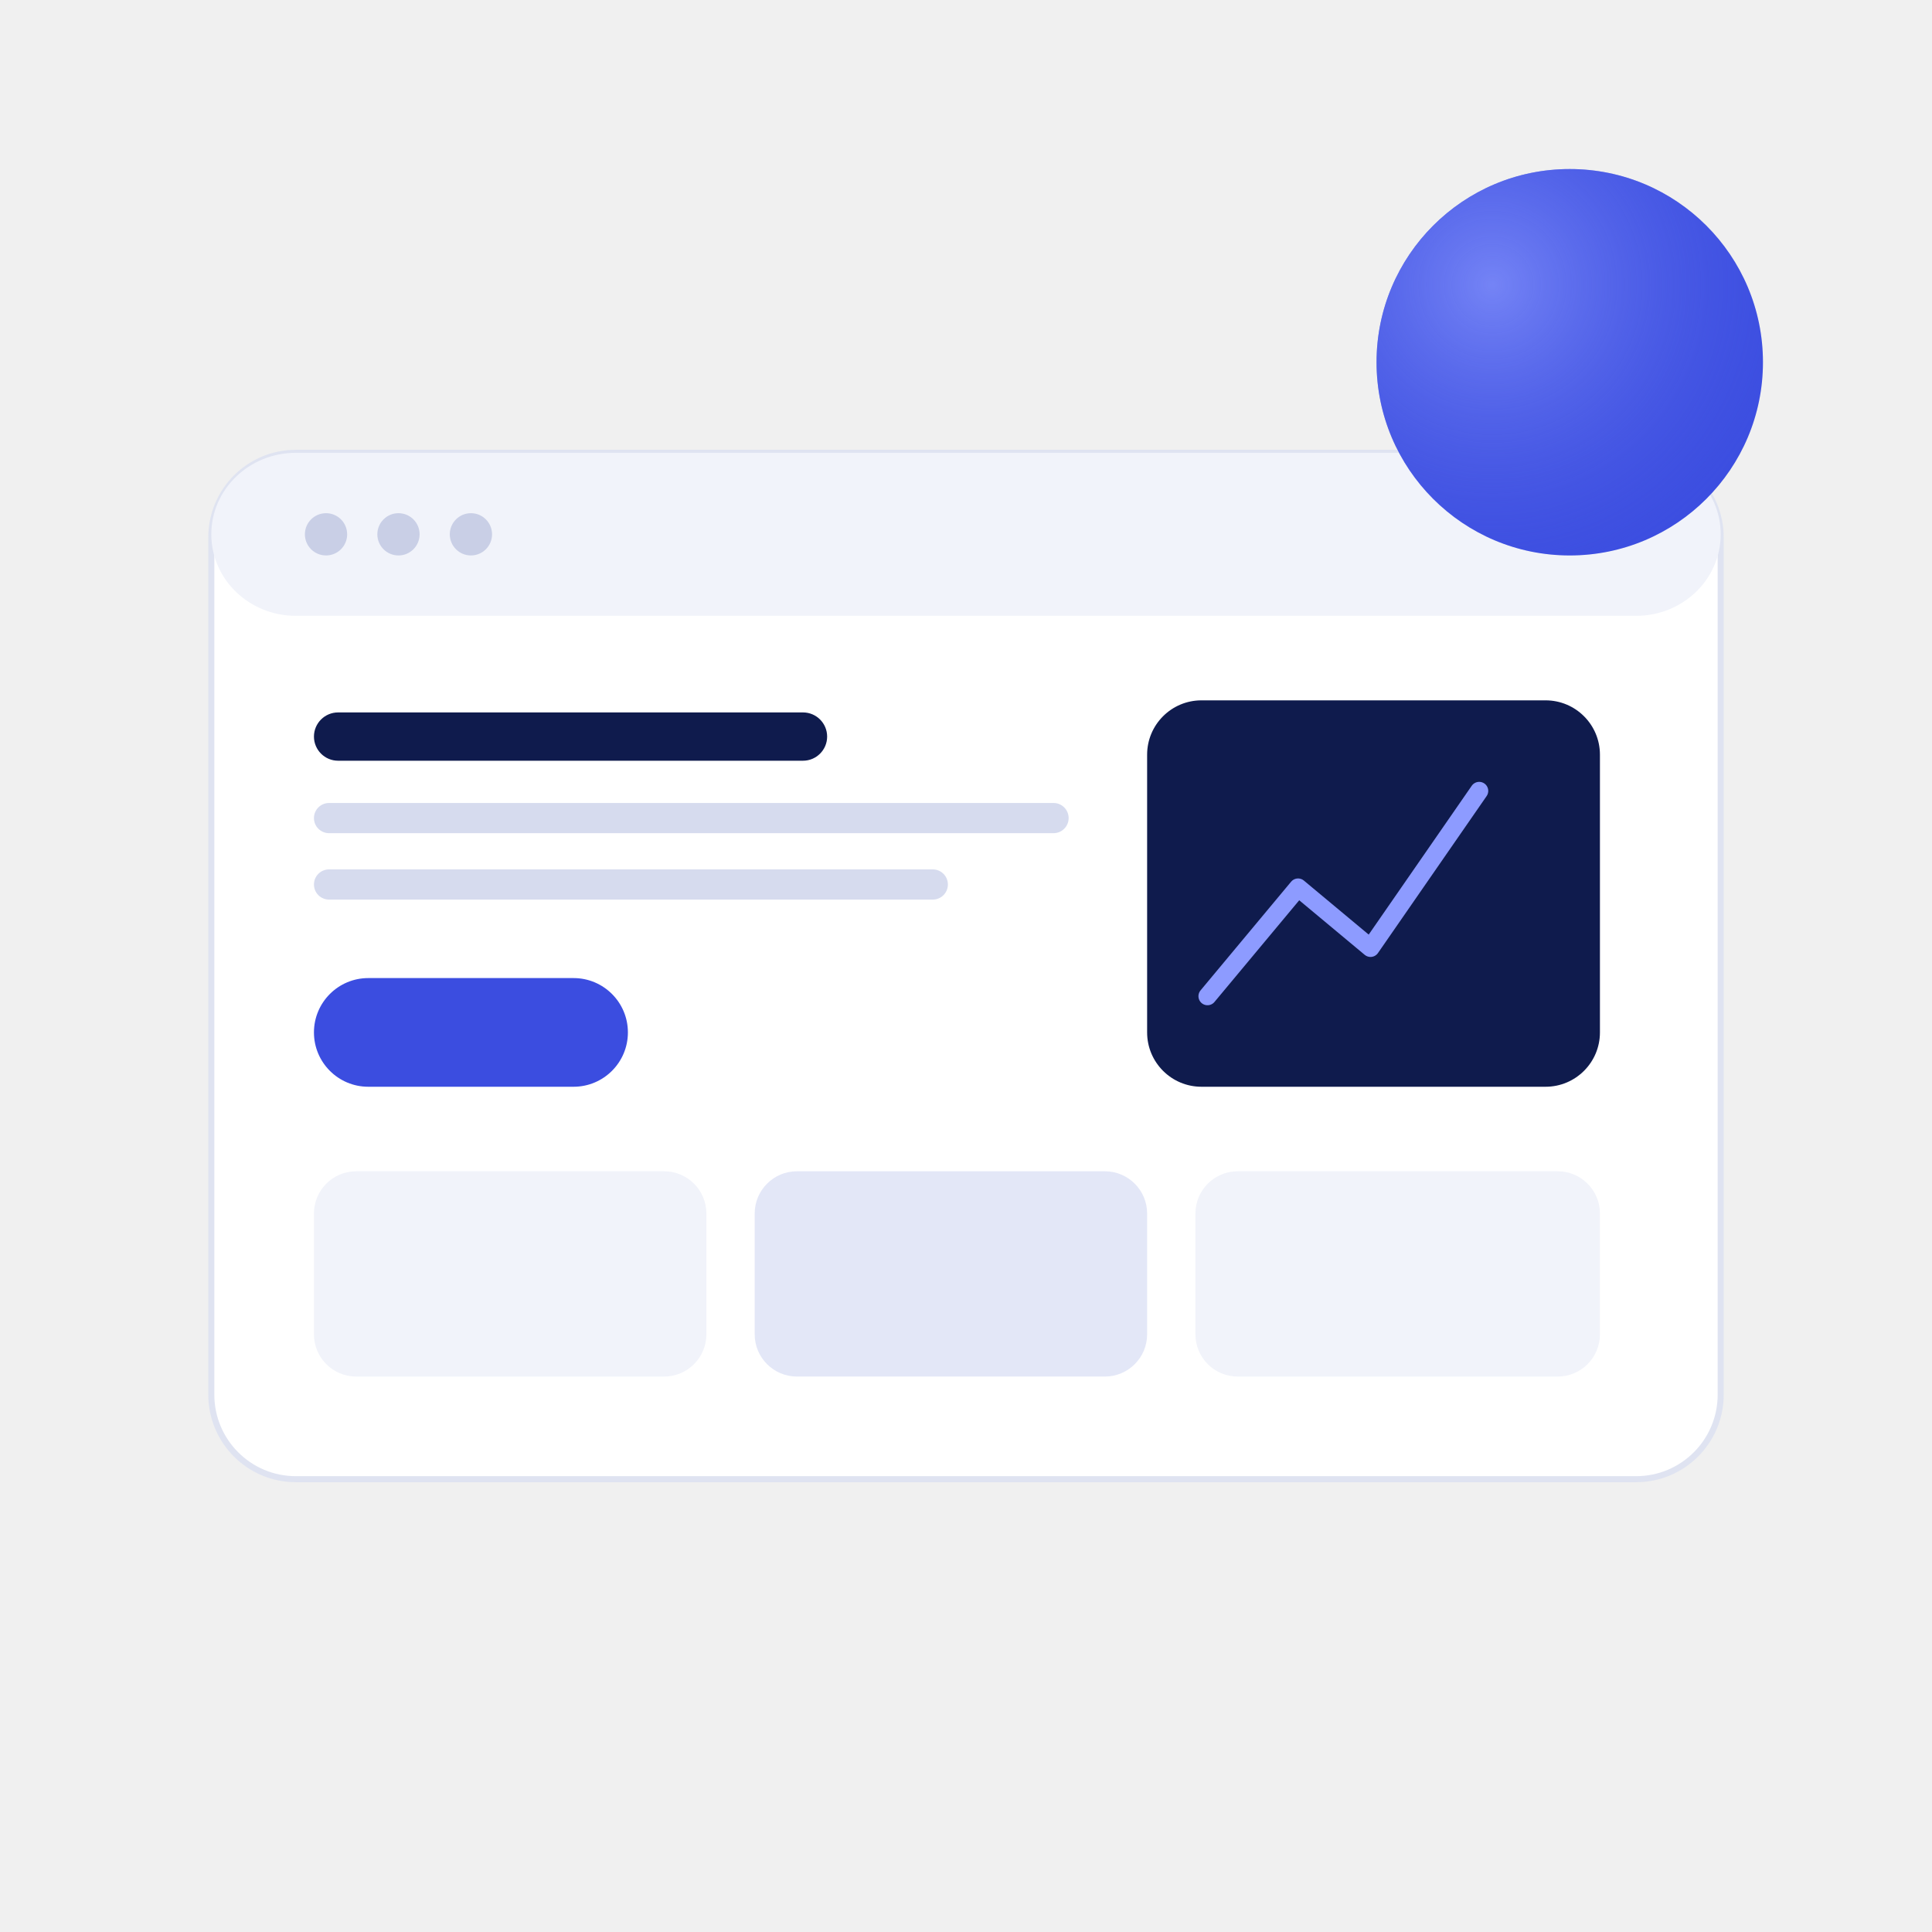
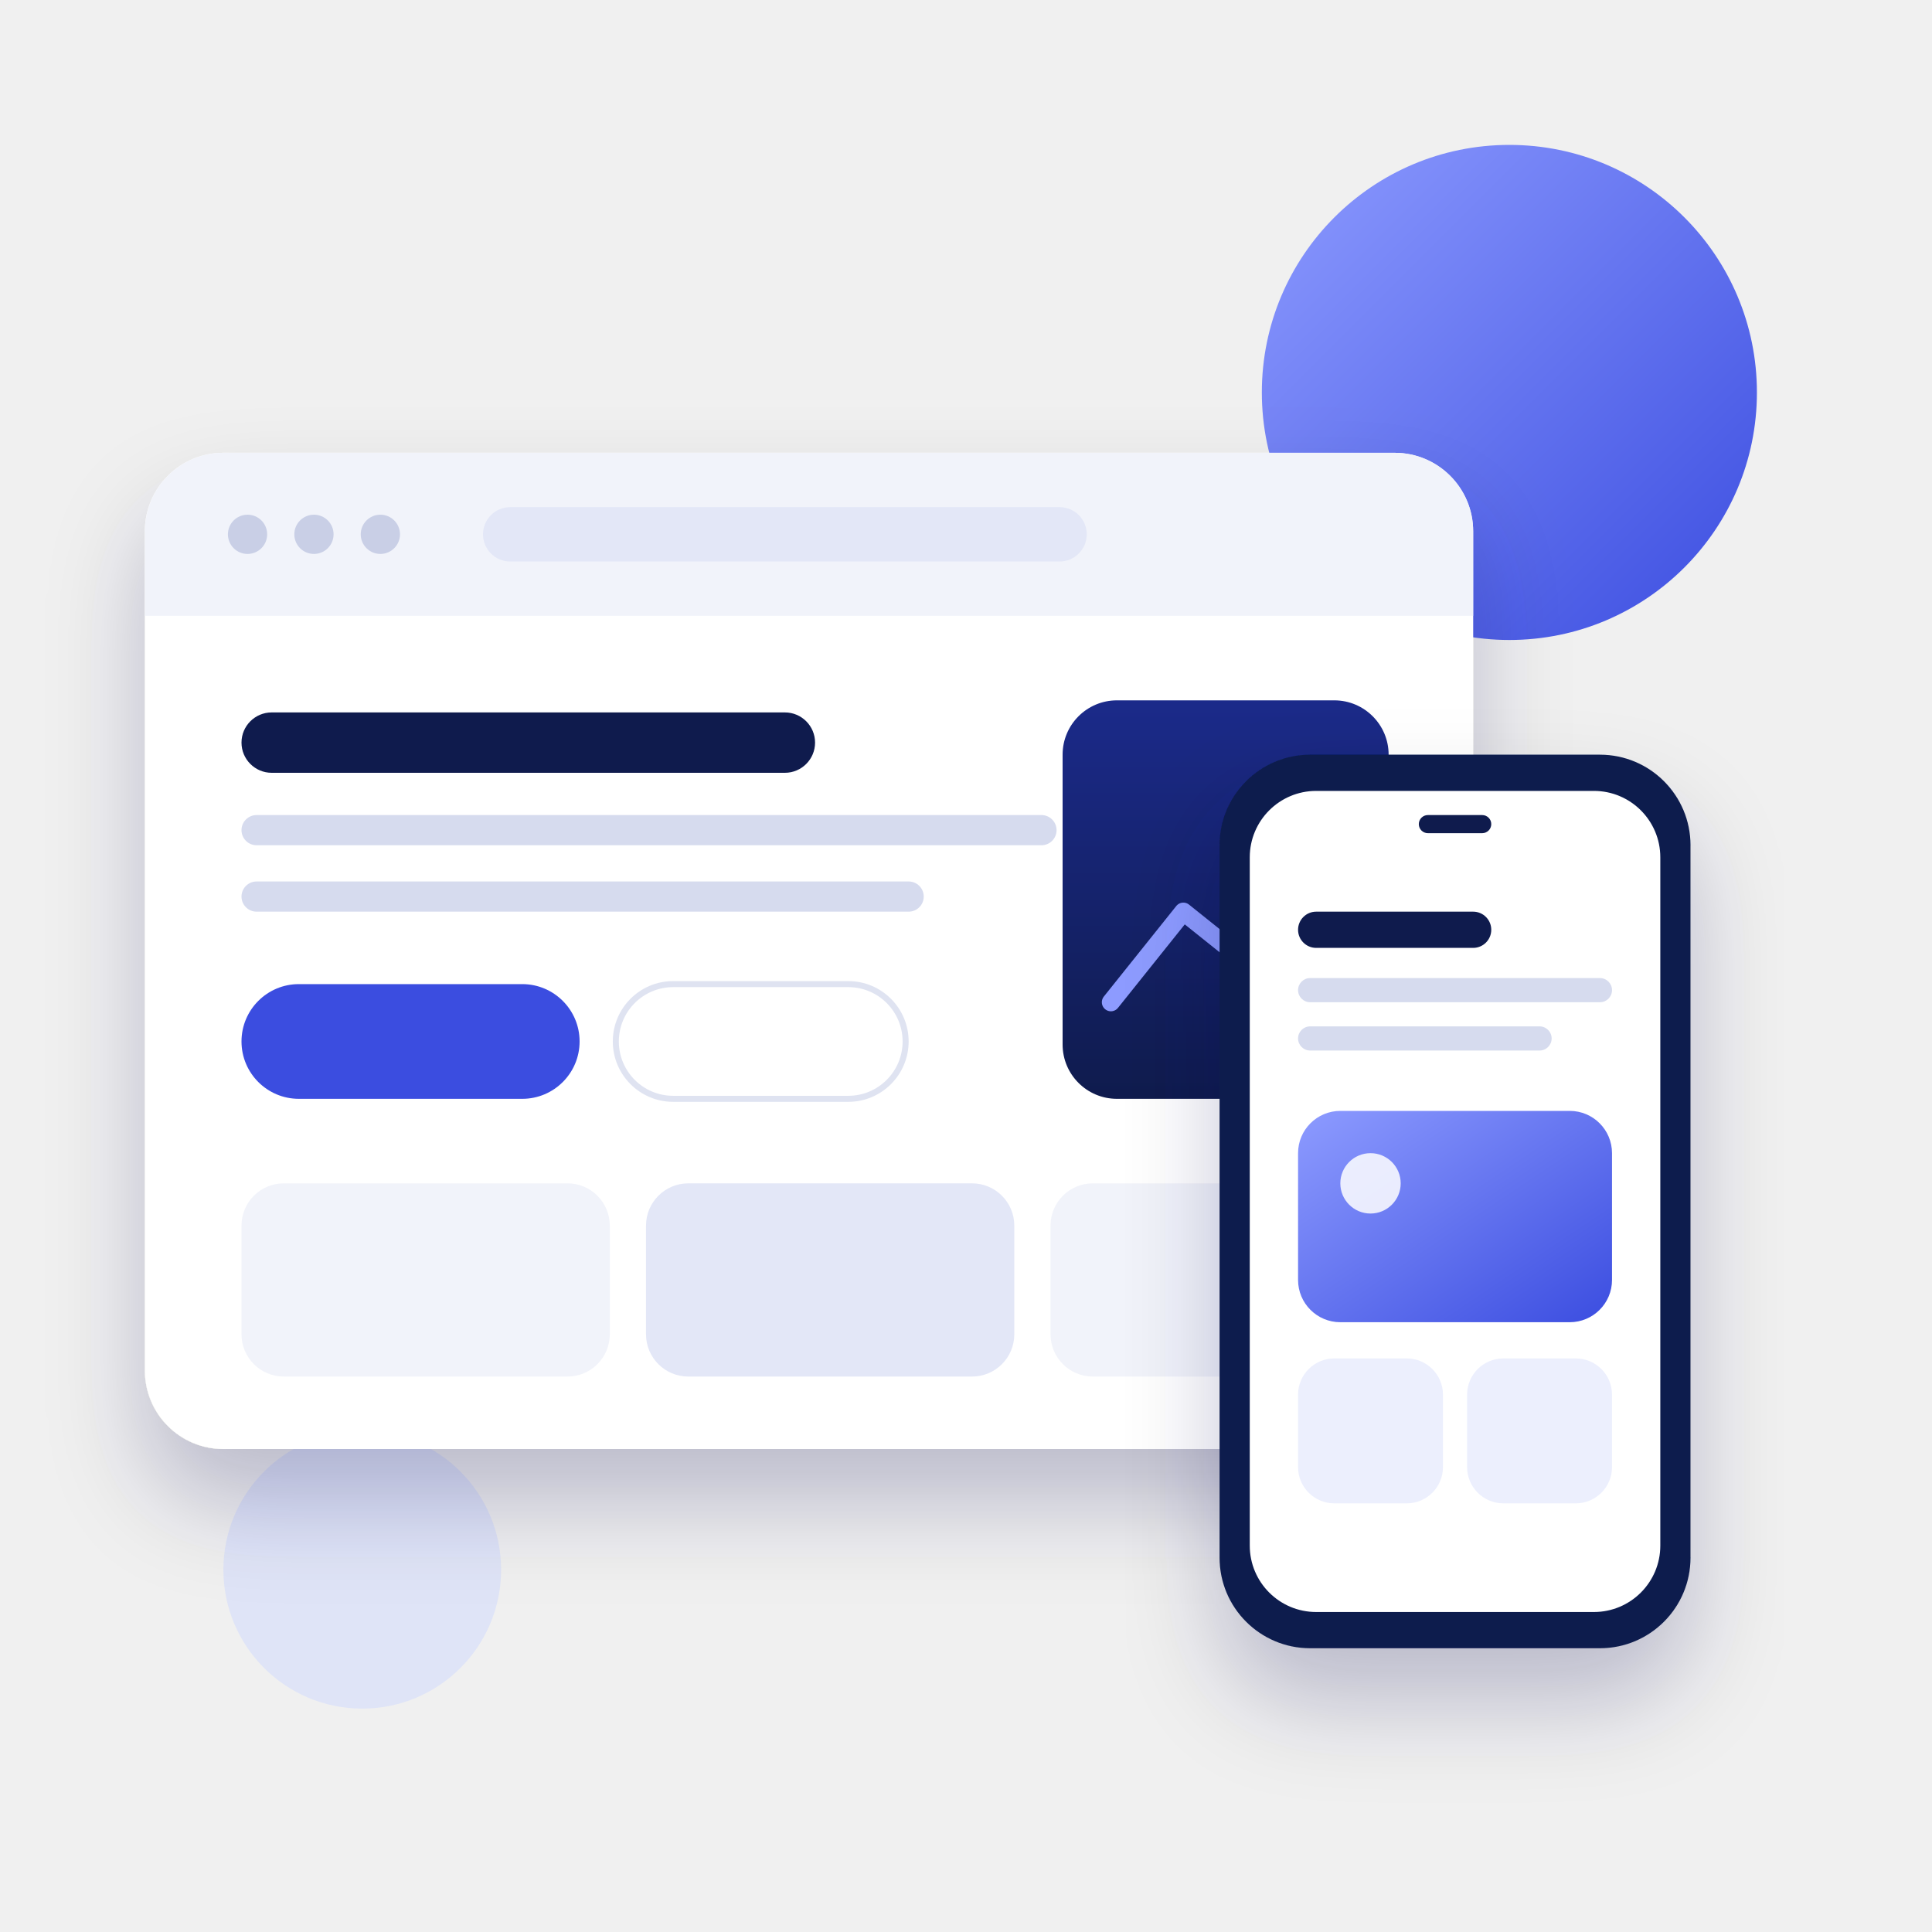
<svg xmlns="http://www.w3.org/2000/svg" viewBox="0 0 640 640" fill="none">
-   <rect x="70" y="150" width="500" height="340" rx="28" fill="#fff" stroke="#dfe3f1" stroke-width="2" />
-   <rect x="70" y="150" width="500" height="54" rx="28" fill="#f1f3fa" />
-   <circle cx="108" cy="177" r="7" fill="#c9cfe6" />
-   <circle cx="132" cy="177" r="7" fill="#c9cfe6" />
-   <circle cx="156" cy="177" r="7" fill="#c9cfe6" />
-   <rect x="104" y="236" width="170" height="16" rx="8" fill="#0f1b4d" />
-   <rect x="104" y="266" width="250" height="10" rx="5" fill="#d6dbee" />
-   <rect x="104" y="288" width="210" height="10" rx="5" fill="#d6dbee" />
-   <rect x="104" y="324" width="104" height="36" rx="18" fill="#3b4de0" />
-   <rect x="380" y="232" width="150" height="128" rx="18" fill="#0f1b4d" />
-   <path d="M400 330l30-36 24 20 36-52" stroke="#8d9bff" stroke-width="6" stroke-linecap="round" stroke-linejoin="round" />
-   <rect x="104" y="388" width="130" height="68" rx="14" fill="#f1f3fa" />
-   <rect x="250" y="388" width="130" height="68" rx="14" fill="#e3e7f7" />
-   <rect x="396" y="388" width="134" height="68" rx="14" fill="#f1f3fa" />
-   <circle cx="520" cy="120" r="64" fill="#3b4de0" />
-   <circle cx="520" cy="120" r="64" fill="url(#g)" />
  <defs>
-     <radialGradient id="g" cx=".3" cy=".3" r=".9">
-       <stop stop-color="#8d9bff" stop-opacity=".7" />
-       <stop offset="1" stop-color="#3b4de0" stop-opacity="0" />
-     </radialGradient>
+     <linearGradient id="b" x1="0" y1="0" x2="1" y2="1">
+       <stop stop-color="#8d9bff" />
+       <stop offset="1" stop-color="#3b4de0" />
+     </linearGradient>
+     <linearGradient id="n" x1="0" y1="0" x2="0" y2="1">
+       <stop stop-color="#1b2a8a" />
+       <stop offset="1" stop-color="#0f1b4d" />
+     </linearGradient>
+     <filter id="s" x="-20%" y="-20%" width="140%" height="150%">
+       <feDropShadow dx="0" dy="18" stdDeviation="16" flood-color="#0f1b4d" flood-opacity=".22" />
+     </filter>
  </defs>
+   <circle cx="500" cy="130" r="82" fill="url(#b)" />
+   <circle cx="120" cy="520" r="46" fill="#dfe4f7" />
+   <g filter="url(#s)">
+     <rect x="48" y="150" width="440" height="330" rx="26" fill="#fff" />
+   </g>
+   <path d="M48 176a26 26 0 0126-26h388a26 26 0 0126 26v28H48v-28z" fill="#f1f3fa" />
+   <circle cx="82" cy="177" r="6.5" fill="#c9cfe6" />
+   <circle cx="104" cy="177" r="6.5" fill="#c9cfe6" />
+   <circle cx="126" cy="177" r="6.5" fill="#c9cfe6" />
+   <rect x="160" y="168" width="200" height="18" rx="9" fill="#e3e7f7" />
+   <rect x="80" y="236" width="190" height="20" rx="10" fill="#0f1b4d" />
+   <rect x="80" y="270" width="270" height="10" rx="5" fill="#d6dbee" />
+   <rect x="80" y="292" width="226" height="10" rx="5" fill="#d6dbee" />
+   <rect x="80" y="326" width="112" height="38" rx="19" fill="#3b4de0" />
+   <rect x="204" y="326" width="96" height="38" rx="19" fill="#fff" stroke="#dfe3f1" stroke-width="2" />
+   <rect x="352" y="232" width="108" height="132" rx="18" fill="url(#n)" />
+   <path d="M368 332l24-30 20 16 32-44" stroke="#8d9bff" stroke-width="6" stroke-linecap="round" stroke-linejoin="round" />
+   <circle cx="444" cy="274" r="6" fill="#fff" />
+   <rect x="80" y="392" width="122" height="64" rx="14" fill="#f1f3fa" />
+   <rect x="214" y="392" width="122" height="64" rx="14" fill="#e3e7f7" />
+   <rect x="348" y="392" width="112" height="64" rx="14" fill="#f1f3fa" />
+   <g filter="url(#s)">
+     <rect x="404" y="250" width="156" height="296" rx="30" fill="#0f1b4d" />
+   </g>
+   <rect x="414" y="262" width="136" height="272" rx="22" fill="#fff" />
+   <rect x="470" y="270" width="24" height="6" rx="3" fill="#0f1b4d" />
+   <rect x="430" y="302" width="64" height="12" rx="6" fill="#0f1b4d" />
+   <rect x="430" y="324" width="104" height="8" rx="4" fill="#d6dbee" />
+   <rect x="430" y="340" width="84" height="8" rx="4" fill="#d6dbee" />
+   <rect x="430" y="368" width="104" height="70" rx="14" fill="url(#b)" />
+   <circle cx="454" cy="392" r="10" fill="#fff" fill-opacity=".85" />
+   <rect x="430" y="450" width="48" height="48" rx="12" fill="#eceffd" />
+   <rect x="486" y="450" width="48" height="48" rx="12" fill="#eceffd" />
</svg>
